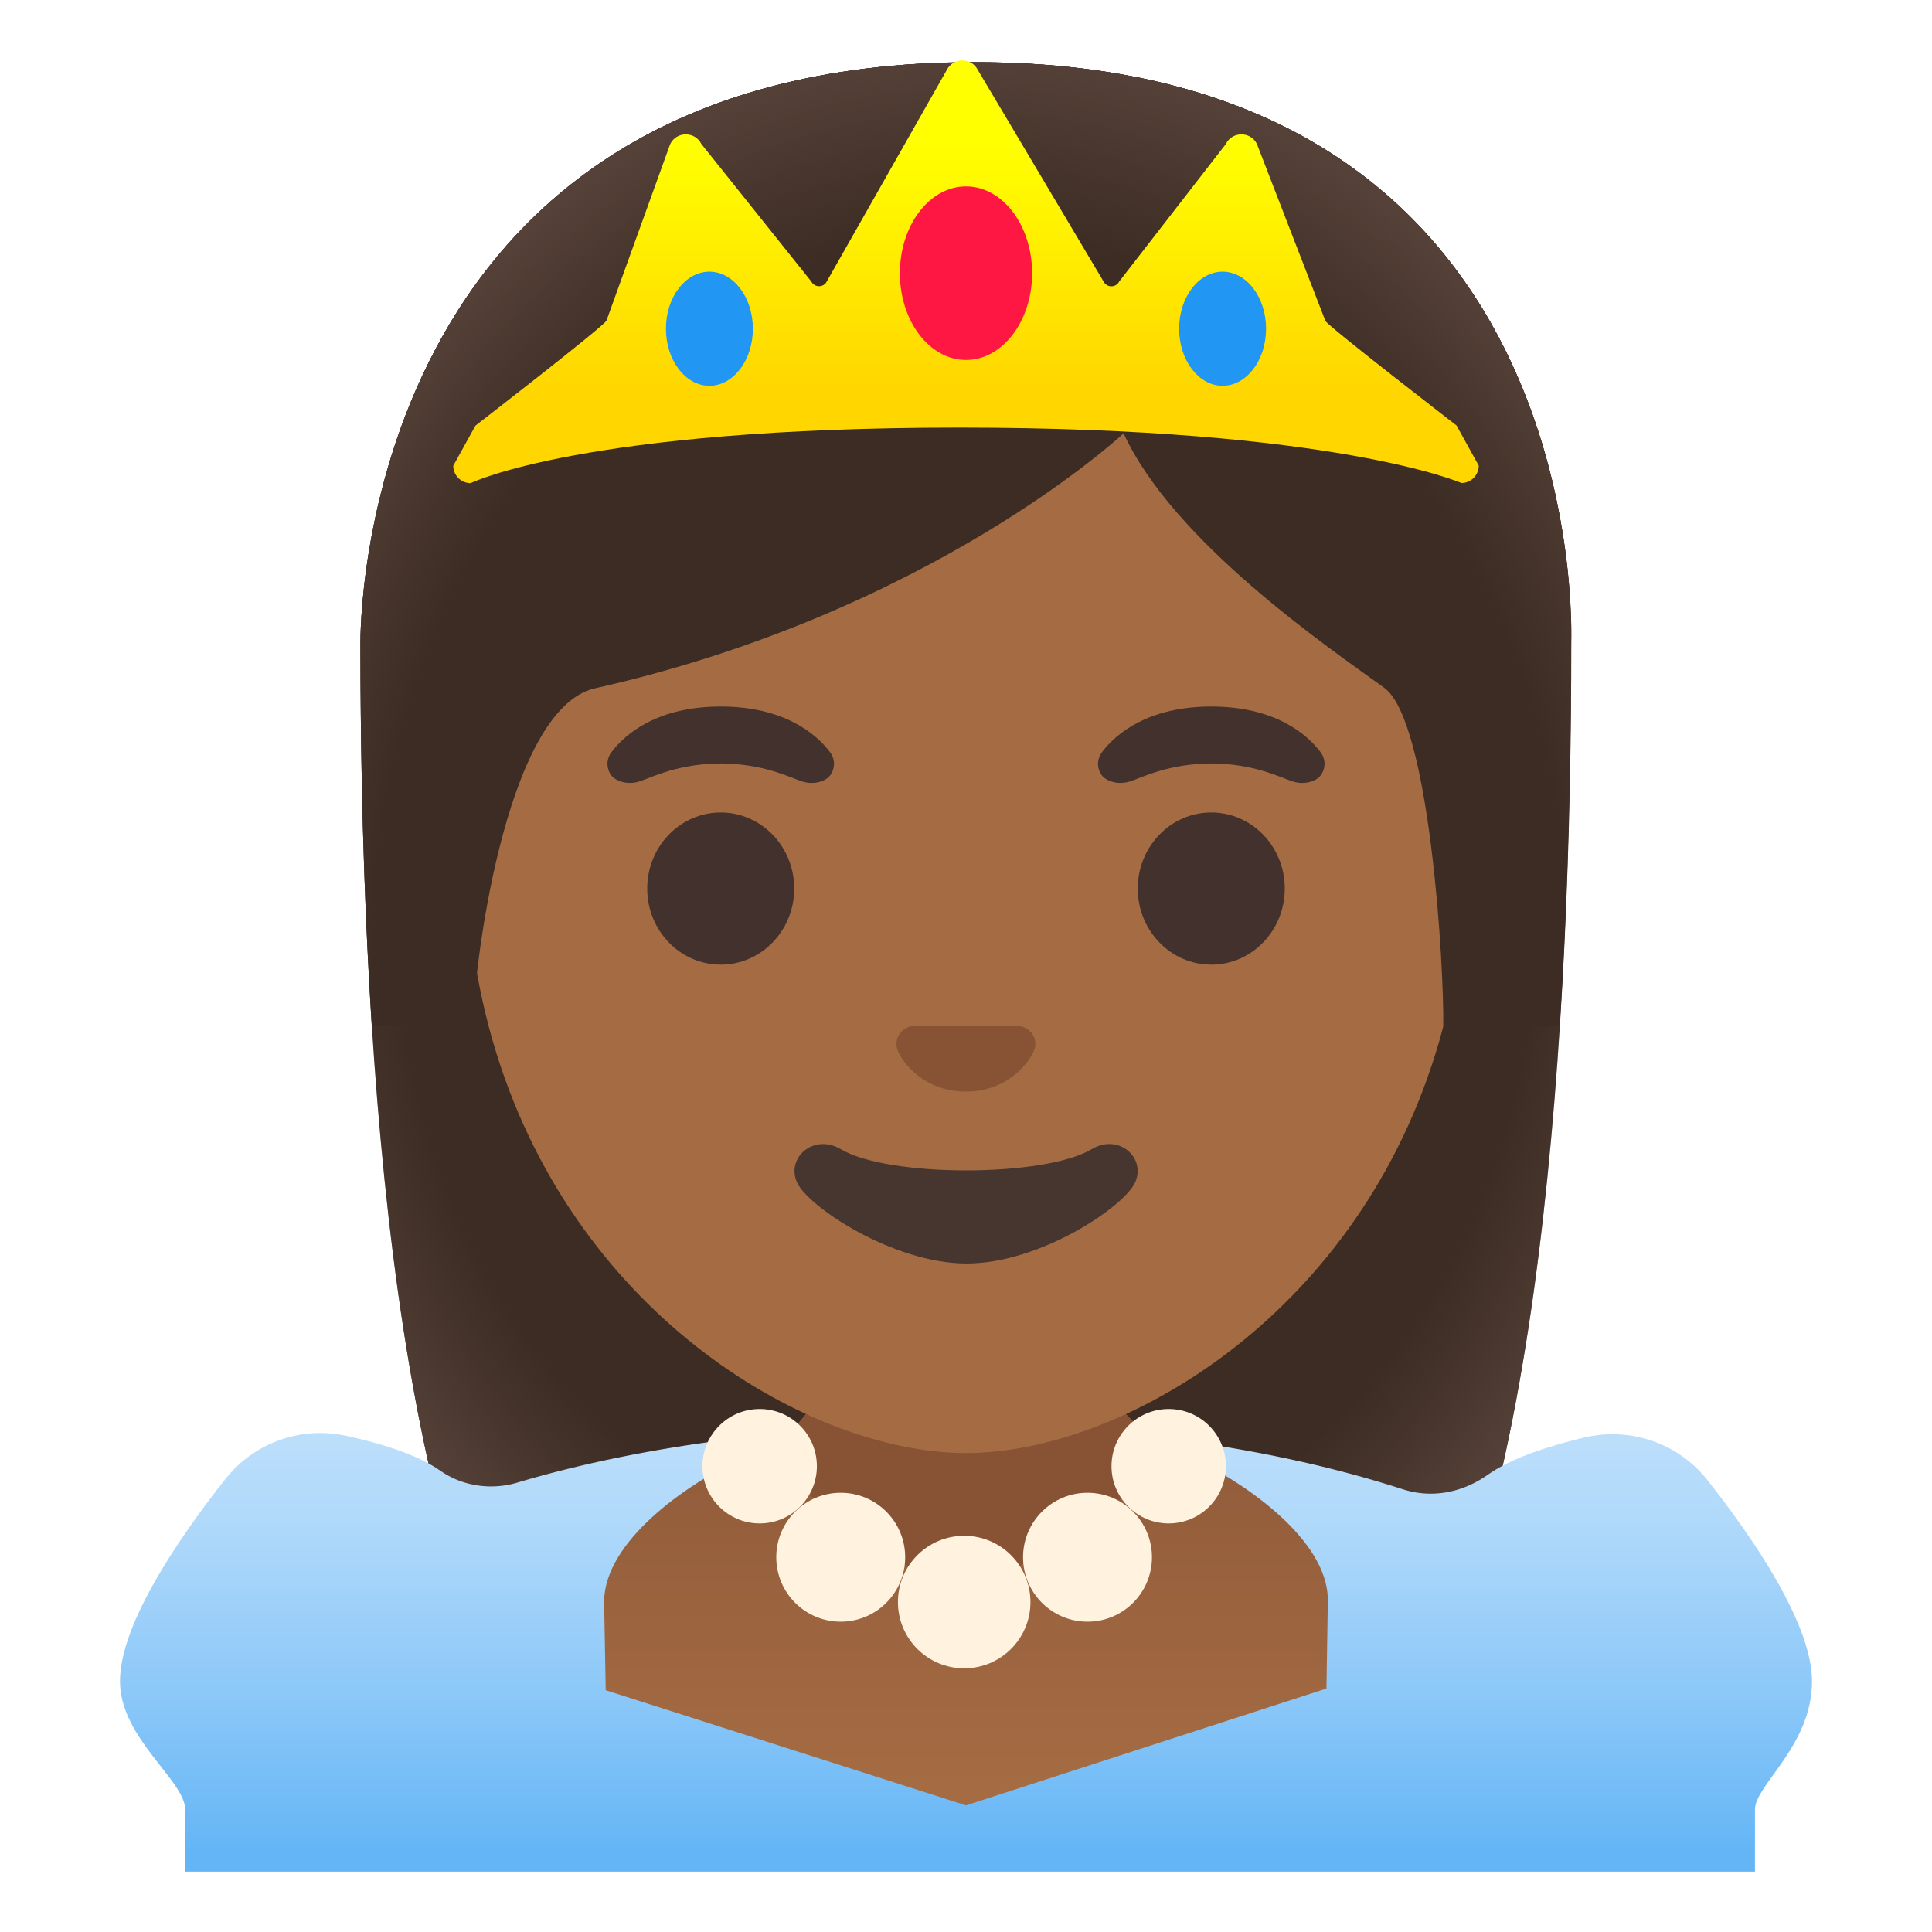
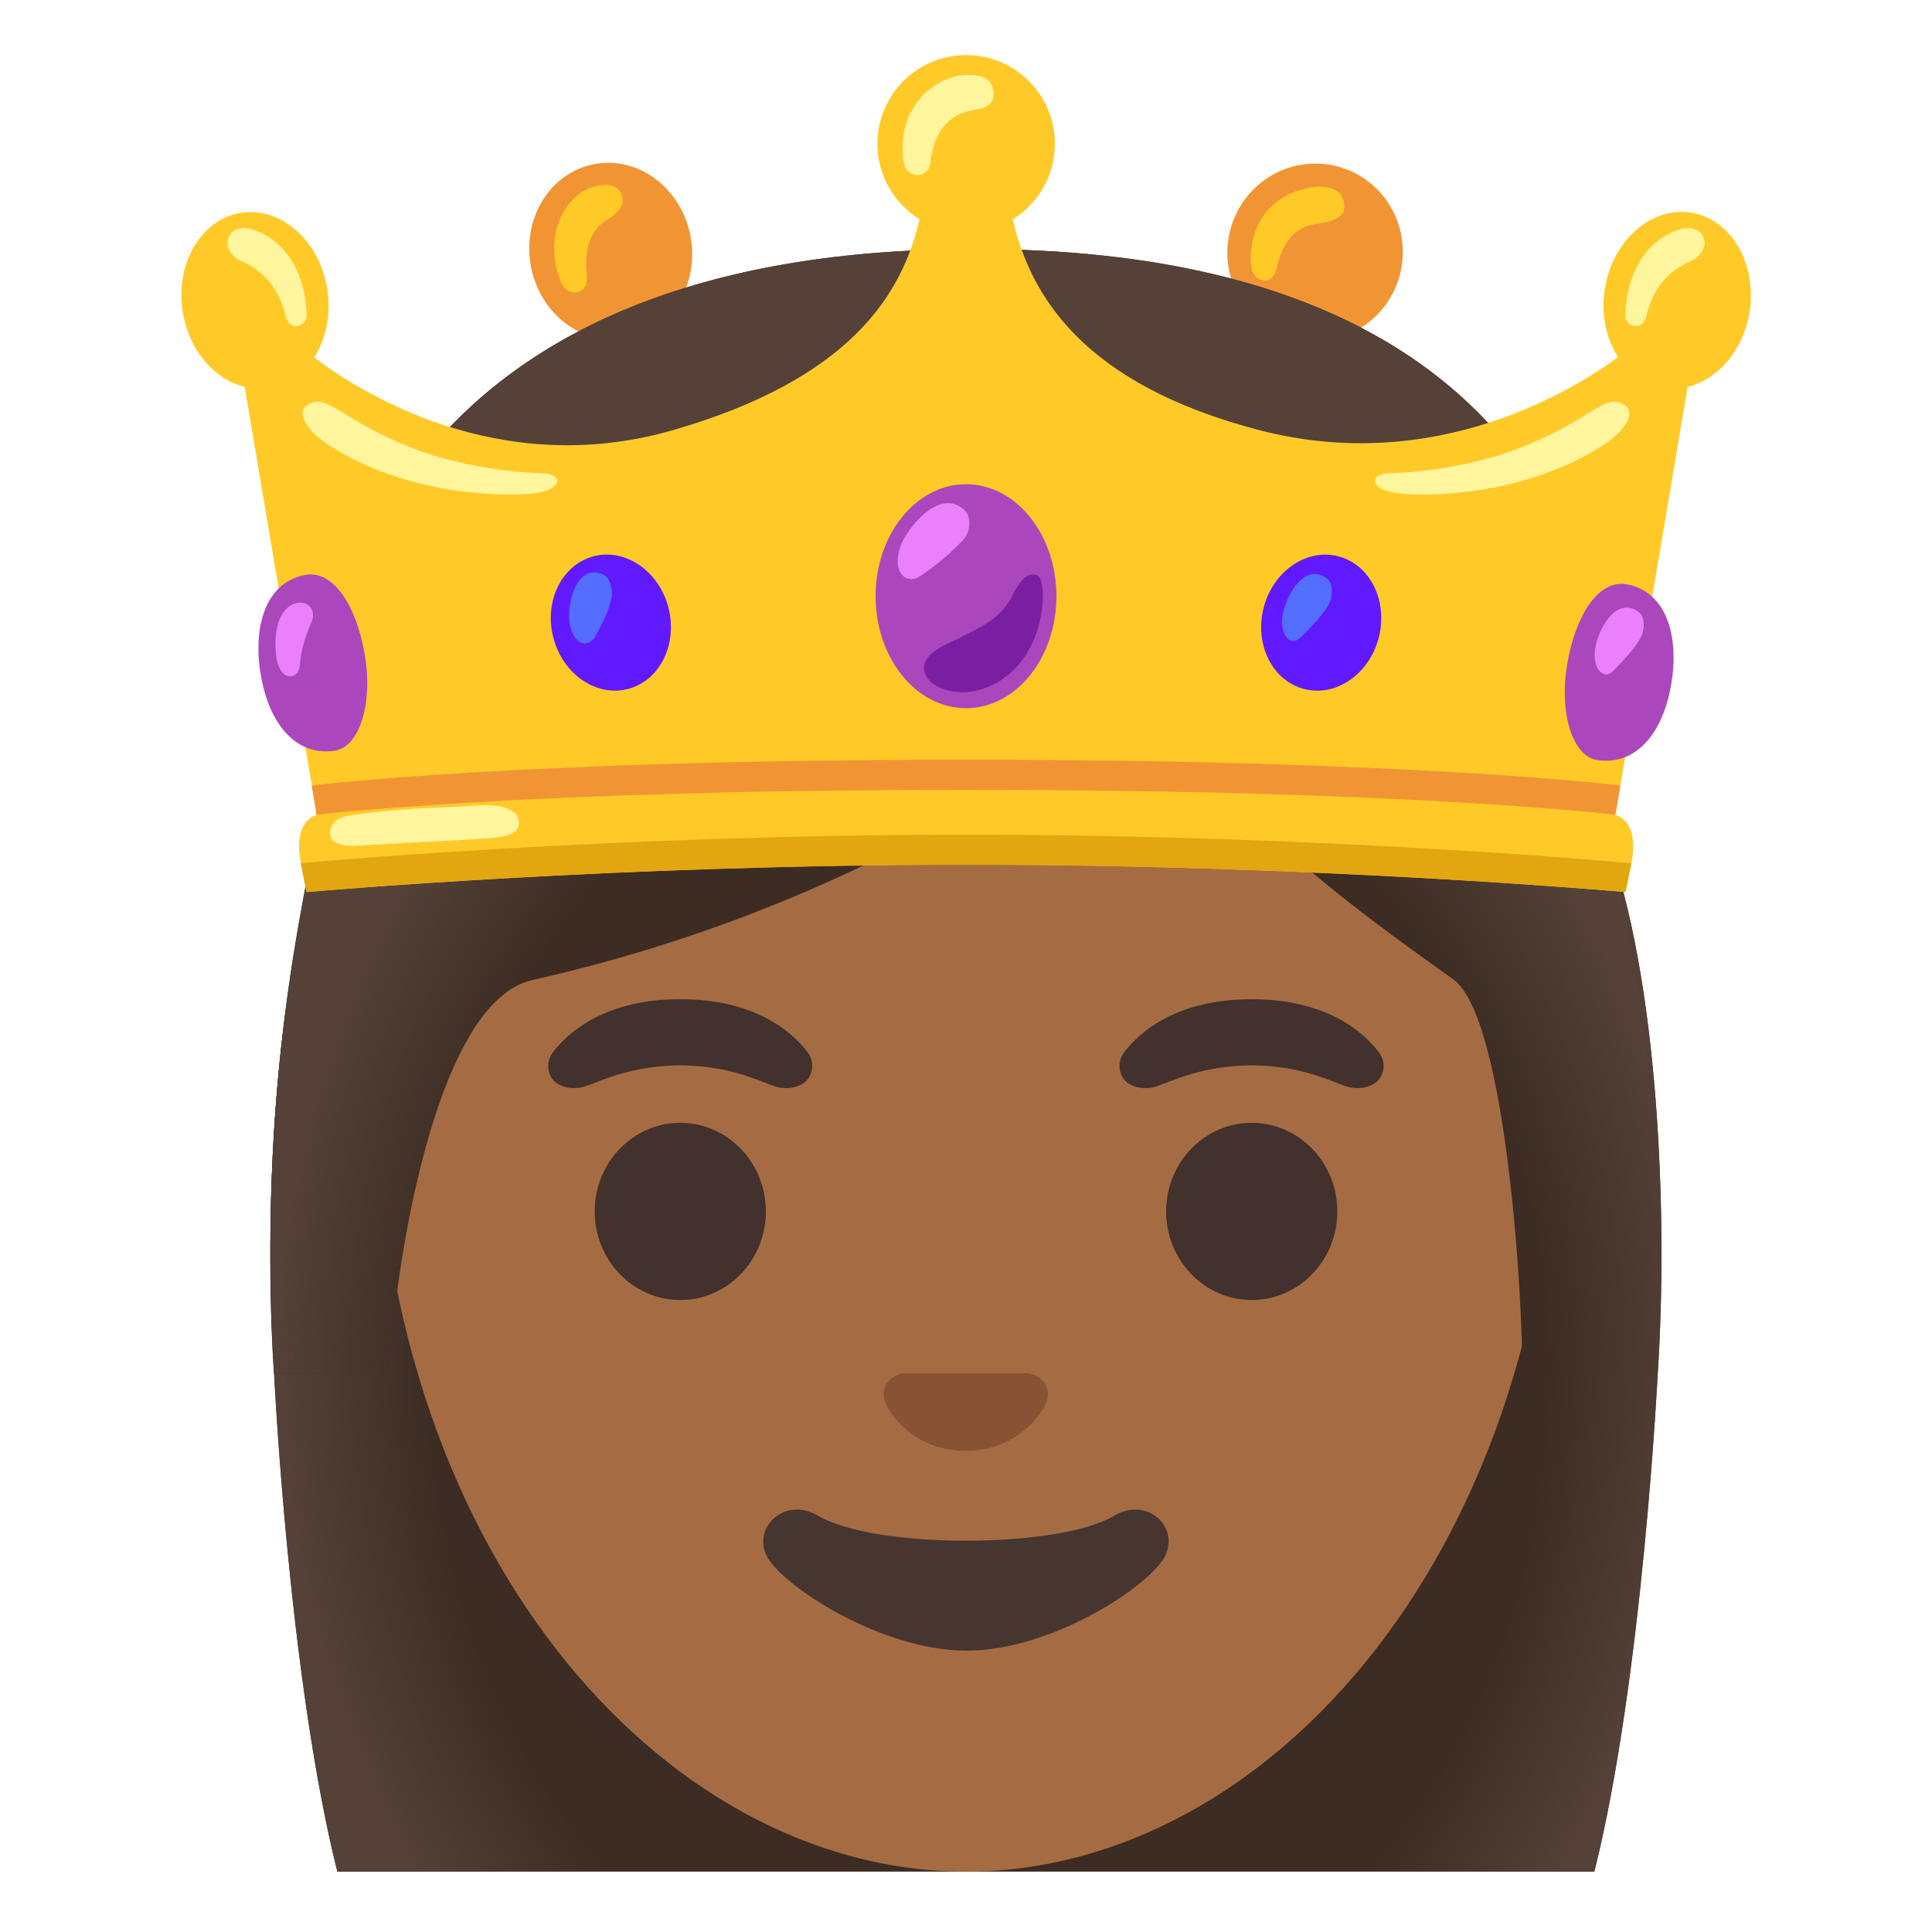
<svg xmlns="http://www.w3.org/2000/svg" version="1.1" id="Layer_1" x="0px" y="0px" viewBox="0 0 128 128" style="enable-background:new 0 0 128 128;" xml:space="preserve">
-   <g id="hairGroup_1_">
-     <path id="hair_10_" style="fill:#3C2C23;" d="M64.56,4.12c-41.01,0-40.68,37.92-40.68,38.52c0,24.56,1.88,59.25,11.71,72.9   c3.9,5.41,11.43,5.71,11.43,5.71l16.97-0.03l16.97,0.03c0,0,7.53-0.3,11.43-5.71c9.83-13.65,11.71-48.34,11.71-72.9   C104.1,42.04,105.57,4.12,64.56,4.12z" />
-     <radialGradient id="hairHighlights_2_" cx="63.993" cy="68.31" r="47.532" gradientTransform="matrix(1 0 0 -1.1901 0 140.9836)" gradientUnits="userSpaceOnUse">
-       <stop offset="0.794" style="stop-color:#554138;stop-opacity:0" />
-       <stop offset="1" style="stop-color:#554138" />
-     </radialGradient>
-     <path id="hairHighlights_1_" style="fill:url(#hairHighlights_2_);" d="M64.56,4.12c-41.01,0-40.68,37.92-40.68,38.52   c0,24.56,1.88,59.25,11.71,72.9c3.9,5.41,11.43,5.71,11.43,5.71l16.97-0.03l16.97,0.03c0,0,7.53-0.3,11.43-5.71   c9.83-13.65,11.71-48.34,11.71-72.9C104.1,42.04,105.57,4.12,64.56,4.12z" />
+   <g id="crown_back">
+     <g>
+       <ellipse transform="matrix(0.9832 -0.1827 0.1827 0.9832 -2.3602 7.6724)" style="fill:#F19534;" cx="40.46" cy="16.65" rx="5.38" ry="5.88" />
+       <ellipse transform="matrix(0.1827 -0.9832 0.9832 0.1827 54.7701 99.3273)" style="fill:#F19534;" cx="87.13" cy="16.72" rx="5.88" ry="5.81" />
+       <g>
+         <path style="fill:#FFCA28;" d="M38.87,18.15c-0.29-2.98,1.34-3.56,1.66-3.79c0.84-0.61,0.89-1.28,0.46-1.77     c-0.52-0.6-1.6-0.26-1.95-0.12c-1.56,0.64-3.04,2.99-1.94,6.06c0.1,0.28,0.5,1.06,1.27,0.78C38.96,19.09,38.89,18.42,38.87,18.15     z" />
+       </g>
+       <g>
+         <path style="fill:#FFCA28;" d="M84.62,17.61c0.66-2.74,2.39-2.73,2.96-2.84c1.24-0.23,1.56-0.64,1.47-1.29     c-0.16-1.19-1.54-1.21-2.41-1.03c-1.31,0.28-3.68,1.29-3.78,4.65c-0.01,0.28,0,1.38,0.84,1.47     C84.45,18.65,84.58,17.79,84.62,17.61z" />
+       </g>
+     </g>
+     <path style="fill:#F19534;" d="M36.41,32.2l2.69,7.3h48.9l3.6-6.93c-4.08-4.14-3.56-11.85-3.56-11.85l-3.46-1.39   c0,0-4.63,10.5-21.67,10.5s-19.82-10.5-19.82-10.5l-3.88,1.39C39.2,20.72,40.84,27.89,36.41,32.2z" />
  </g>
-   <g id="dress">
-     <linearGradient id="SVGID_1_" gradientUnits="userSpaceOnUse" x1="64" y1="32.322" x2="64" y2="5.261" gradientTransform="matrix(1 0 0 -1 0 128)">
-       <stop offset="0" style="stop-color:#BBDEFB" />
-       <stop offset="0.214" style="stop-color:#AED8FA" />
-       <stop offset="0.61" style="stop-color:#8CC8F8" />
-       <stop offset="1" style="stop-color:#64B5F6" />
-     </linearGradient>
-     <path style="fill:url(#SVGID_1_);" d="M113.13,98.07c-1.54-1.96-3.87-3.05-6.3-3.05c-0.62,0-1.24,0.07-1.86,0.22   c-2.28,0.54-4.82,1.34-6.42,2.48c-1.12,0.79-2.43,1.24-3.76,1.24c-0.61,0-1.21-0.09-1.81-0.28c-8.69-2.82-19.1-4.23-29.55-4.23   H63.4h-0.02H63.3c-10.2,0.01-20.42,1.21-29.04,3.78c-0.57,0.17-1.15,0.25-1.73,0.25c-1.19,0-2.38-0.35-3.37-1.05   c-1.55-1.09-4.03-1.83-6.25-2.31c-0.56-0.12-1.13-0.18-1.69-0.18c-2.42,0-4.75,1.1-6.29,3.05c-2.95,3.74-6.98,9.54-6.98,13.4   c0,3.77,4.32,6.57,4.32,8.5V124h1.5h1.49h98h1.5h1.51v-4.11c0-1.64,3.78-4.22,3.78-8.5C120.05,107.56,116.08,101.81,113.13,98.07z" />
+   <g id="face_58_">
+     <g id="hairGroup_100_">
+       <path id="hair_3_" style="fill:#3C2C23;" d="M106.37,55.32c0,0-9.25-33.72-41.8-33.72h-1.15c-32.55,0-41.8,33.72-41.8,33.72    c-3.55,9.47-4.13,25.32-3.48,35.52c0.01,0.06,0.02,0.12,0.03,0.18c0,0,0.95,20.1,4.18,32.98h83.28c3.22-12.88,4.2-33.1,4.21-33.16    C110.5,80.63,109.92,64.79,106.37,55.32z" />
+       <radialGradient id="hairHighlights_1_" cx="65.447" cy="91.113" r="48.477" gradientTransform="matrix(1 0 0 1.2135 0 -19.4527)" gradientUnits="userSpaceOnUse">
+         <stop offset="0.757" style="stop-color:#554138;stop-opacity:0" />
+         <stop offset="0.968" style="stop-color:#554138" />
+       </radialGradient>
+       <path id="hairHighlights" style="fill:url(#hairHighlights_1_);" d="M106.37,55.32c0,0-9.25-33.72-41.8-33.72h-1.15    c-32.55,0-41.8,33.72-41.8,33.72c-3.55,9.47-4.13,25.32-3.48,35.52c0.01,0.06,0.98,20.28,4.21,33.16h83.28    c3.22-12.88,4.21-33.16,4.21-33.16C110.5,80.63,109.92,64.79,106.37,55.32z" />
+     </g>
+     <path id="head" style="fill:#A56C43;" d="M64,124L64,124L64,124c20.31,0,39.12-21.72,39.12-52.97c0-31.09-19.38-46.45-39.12-46.45   S24.89,39.94,24.89,71.03C24.88,102.28,43.69,124,64,124z" />
+     <path id="nose_61_" style="fill:#875334;" d="M68.5,91.08c-0.12-0.05-0.25-0.08-0.38-0.1h-8.26c-0.13,0.02-0.25,0.05-0.38,0.1   c-0.75,0.3-1.16,1.08-0.81,1.9c0.35,0.83,2,3.14,5.31,3.14c3.31,0,4.95-2.32,5.31-3.14C69.66,92.15,69.25,91.38,68.5,91.08z" />
+     <path id="mouth_61_" style="fill:#473530;" d="M73.82,100.42c-3.72,2.21-15.9,2.21-19.62,0c-2.13-1.27-4.32,0.67-3.43,2.61   c0.87,1.91,7.52,6.33,13.27,6.33s12.31-4.42,13.18-6.33C78.11,101.09,75.96,99.15,73.82,100.42z" />
+     <g id="eyes_62_">
+       <ellipse style="fill:#42312C;" cx="45.07" cy="80.26" rx="5.67" ry="5.87" />
+       <ellipse style="fill:#42312C;" cx="82.93" cy="80.26" rx="5.67" ry="5.87" />
+     </g>
+     <g id="eyebrows_63_">
+       <path style="fill:#42312C;" d="M53.5,69.71c-1.08-1.43-3.58-3.51-8.43-3.51s-7.35,2.08-8.43,3.51c-0.48,0.63-0.36,1.36-0.03,1.8    c0.31,0.41,1.21,0.79,2.21,0.45c1-0.34,2.96-1.35,6.24-1.38c3.28,0.02,5.23,1.04,6.24,1.38c1,0.34,1.91-0.04,2.21-0.45    C53.85,71.07,53.97,70.34,53.5,69.71z" />
+       <path style="fill:#42312C;" d="M91.35,69.71c-1.08-1.43-3.58-3.51-8.43-3.51s-7.35,2.08-8.43,3.51c-0.48,0.63-0.36,1.36-0.03,1.8    c0.31,0.41,1.21,0.79,2.21,0.45c1-0.34,2.96-1.35,6.24-1.38c3.28,0.02,5.23,1.04,6.24,1.38c1,0.34,1.91-0.04,2.21-0.45    C91.71,71.07,91.83,70.34,91.35,69.71z" />
+     </g>
+     <g id="hairGroup_99_">
+       <path id="hair" style="fill:#3C2C23;" d="M64.6,16.5c-39.17,0-43.65,25.09-43.89,34.99c-0.03,1.05,0.24,1.82,0.27,2.48    c0.04,0.88-0.13,1.47-0.13,1.47c-0.55,3.69-3.88,16.43-2.67,35.57L25.84,91c-0.06-3.4,2.32-24.47,9.43-26.07    c26.1-5.86,40.86-19.71,40.86-19.71c3.84,8.39,15.85,16.56,20.16,19.67c3.54,2.55,4.63,21.65,4.56,26.12h8.97    c0.01-0.06,1.04-21.2-3.44-35.7C106.4,55.32,113.41,16.5,64.6,16.5z" />
+       <radialGradient id="hairHighlights_2_" cx="65.312" cy="43.611" r="48.158" gradientTransform="matrix(1 0 0 -1.2135 0 143.9416)" gradientUnits="userSpaceOnUse">
+         <stop offset="0.767" style="stop-color:#554138;stop-opacity:0" />
+         <stop offset="0.981" style="stop-color:#554138" />
+       </radialGradient>
+       <path id="hairHighlights_93_" style="fill:url(#hairHighlights_2_);" d="M64.6,16.5c-39.17,0-43.65,25.09-43.89,34.99    c-0.03,1.05,0.24,1.82,0.27,2.48c0.04,0.88-0.13,1.47-0.13,1.47c-0.55,3.69-3.88,16.43-2.67,35.57L25.84,91    c-0.06-3.4,2.32-24.47,9.43-26.07c26.1-5.86,40.86-19.71,40.86-19.71c3.84,8.39,15.85,16.56,20.16,19.67    c3.54,2.55,4.63,21.65,4.56,26.12h8.97c0.01-0.06,1.04-21.2-3.44-35.7C106.4,55.32,113.41,16.5,64.6,16.5z" />
+     </g>
  </g>
-   <linearGradient id="chest_1_" gradientUnits="userSpaceOnUse" x1="64" y1="38.04" x2="64" y2="9.673" gradientTransform="matrix(1 0 0 -1 0 128)">
-     <stop offset="0" style="stop-color:#8D5738" />
-     <stop offset="1" style="stop-color:#A56C43" />
-   </linearGradient>
-   <path id="chest" style="fill:url(#chest_1_);" d="M87.97,106.27l-0.09,5.6L64,119.61l-23.87-7.63l-0.1-5.59  c-0.22-3.95,4.92-7.67,8.46-9.46l1.72-0.87l2.13-1.08l1.7-2.09c0.52-1.67,2.07-2.81,3.82-2.81h12.28c1.75,0,3.3,1.13,3.81,2.81  l1.5,1.84L77.9,96l1.67,0.86C83.07,98.66,88.18,102.34,87.97,106.27z" />
-   <path id="tone" style="fill:#875334;" d="M71.85,101.04c-2.78,1.22-5.89,4.47-8.27,4.47c-2.4,0-4.68-3.26-7.48-4.5  c-1.94-0.86-4.74-4.75-4.74-4.75l2.04-2.59c0.52-2.08,2.71-3.6,4.46-3.6h12.28c1.75,0,3.99,1.56,4.5,3.66l2.53,2.53  C77.17,96.27,73.84,100.17,71.85,101.04z" />
-   <path id="head" style="fill:#A56C43;" d="M64,16.04c-17.2,0-33.13,12.79-33.13,39.91c0,21.79,13.49,34.67,25.23,38.83  c2.8,0.99,5.5,1.49,7.9,1.49c2.38,0,5.07-0.49,7.85-1.47c11.76-4.14,25.28-17.03,25.28-38.84C97.13,28.83,81.2,16.04,64,16.04z" />
-   <path id="nose" style="fill:#875334;" d="M67.81,68.05c-0.1-0.04-0.21-0.07-0.32-0.08H60.5c-0.11,0.01-0.21,0.04-0.32,0.08  c-0.63,0.26-0.98,0.91-0.68,1.61s1.69,2.66,4.49,2.66c2.8,0,4.19-1.96,4.49-2.66C68.79,68.97,68.45,68.31,67.81,68.05z" />
-   <g id="eyes">
-     <ellipse style="fill:#42312C;" cx="47.75" cy="58.87" rx="4.87" ry="5.04" />
-     <ellipse style="fill:#42312C;" cx="80.25" cy="58.87" rx="4.87" ry="5.04" />
-   </g>
-   <g id="hairGroup">
-     <path id="hair_5_" style="fill:#3C2C23;" d="M64.56,4.12c-41.01,0-40.68,37.92-40.68,38.52c0,7.76,0.19,16.53,0.75,25.32l6.72-0.02   c-0.06-2.92,1.99-20.97,8.08-22.34c22.36-5.03,35.01-16.89,35.01-16.89c3.29,7.18,13.58,14.19,17.27,16.86   c3.03,2.19,3.97,18.55,3.91,22.38h7.7c0-0.05,0.02-0.1,0.02-0.16c0.56-8.75,0.74-17.46,0.74-25.17   C104.1,42.04,105.57,4.12,64.56,4.12z" />
-     <radialGradient id="hairHighlights_3_" cx="64.327" cy="64.285" r="49.788" gradientTransform="matrix(1 0 0 -1.2135 0 141.7281)" gradientUnits="userSpaceOnUse">
-       <stop offset="0.794" style="stop-color:#554138;stop-opacity:0" />
-       <stop offset="1" style="stop-color:#554138" />
-     </radialGradient>
-     <path id="hairHighlights" style="fill:url(#hairHighlights_3_);" d="M64.56,4.12c-41.01,0-40.68,37.92-40.68,38.52   c0,7.76,0.19,16.53,0.75,25.32l6.72-0.02c-0.06-2.92,1.99-20.97,8.08-22.34c22.36-5.03,35.01-16.89,35.01-16.89   c3.29,7.18,13.58,14.19,17.27,16.86c3.03,2.19,3.97,18.55,3.91,22.38h7.7c0-0.05,0.02-0.1,0.02-0.16   c0.56-8.75,0.74-17.46,0.74-25.17C104.1,42.04,105.57,4.12,64.56,4.12z" />
-   </g>
-   <g id="eyebrows">
-     <path style="fill:#42312C;" d="M54.98,49.82c-0.93-1.23-3.07-3.01-7.23-3.01s-6.31,1.79-7.23,3.01c-0.41,0.54-0.31,1.17-0.02,1.55   c0.26,0.35,1.04,0.68,1.9,0.39s2.54-1.16,5.35-1.18c2.81,0.02,4.49,0.89,5.35,1.18s1.64-0.03,1.9-0.39   C55.29,50.99,55.39,50.36,54.98,49.82z" />
-     <path style="fill:#42312C;" d="M87.48,49.82c-0.93-1.23-3.07-3.01-7.23-3.01s-6.31,1.79-7.23,3.01c-0.41,0.54-0.31,1.17-0.02,1.55   c0.26,0.35,1.04,0.68,1.9,0.39s2.54-1.16,5.35-1.18c2.81,0.02,4.49,0.89,5.35,1.18s1.64-0.03,1.9-0.39   C87.79,50.99,87.89,50.36,87.48,49.82z" />
-   </g>
-   <path id="mouth" style="fill:#473530;" d="M72.32,76.14c-3.15,1.87-13.46,1.87-16.61,0c-1.81-1.07-3.65,0.57-2.9,2.21  c0.74,1.61,6.37,5.36,11.23,5.36s10.42-3.75,11.16-5.36C75.95,76.71,74.12,75.06,72.32,76.14z" />
-   <g id="crown">
-     <linearGradient id="SVGID_2_" gradientUnits="userSpaceOnUse" x1="64" y1="5.929" x2="64" y2="30.055" gradientTransform="matrix(1 0 0 1 0 0.6771)">
-       <stop offset="0.122" style="stop-color:#FFFF00" />
-       <stop offset="0.801" style="stop-color:#FFD600" />
-     </linearGradient>
-     <path style="fill:url(#SVGID_2_);" d="M87.81,21.26L83.27,9.53c-0.43-0.85-1.65-0.83-2.06,0.02l-7.06,9.1   c-0.21,0.42-0.81,0.43-1.03,0.01L64.78,4.63c-0.43-0.85-1.65-0.83-2.06,0.02l-7.94,13.99c-0.21,0.43-0.81,0.43-1.03,0.01   l-7.29-9.12c-0.43-0.85-1.65-0.83-2.06,0.02l-4.22,11.69c-0.19,0.4-8.68,6.96-8.68,6.96l-1.47,2.66c0,0.64,0.52,1.15,1.15,1.15   c0,0,7.47-3.68,32.37-3.68S96.82,32,96.82,32c0.64,0,1.15-0.52,1.15-1.15l-1.47-2.66C96.5,28.19,88.01,21.64,87.81,21.26z" />
-     <ellipse style="fill:#FF1744;" cx="64" cy="18.1" rx="4.38" ry="5.75" />
-     <ellipse style="fill:#2196F3;" cx="47" cy="21.78" rx="2.88" ry="3.78" />
-     <ellipse style="fill:#2196F3;" cx="81" cy="21.78" rx="2.88" ry="3.78" />
-   </g>
-   <g id="pearls">
-     <circle style="fill:#FFF3E0;" cx="63.88" cy="106.14" r="4.39" />
-     <g>
-       <circle style="fill:#FFF3E0;" cx="50.33" cy="97.14" r="3.79" />
-     </g>
-     <circle style="fill:#FFF3E0;" cx="55.7" cy="103.17" r="4.27" />
-     <circle style="fill:#FFF3E0;" cx="77.43" cy="97.14" r="3.79" />
-     <circle style="fill:#FFF3E0;" cx="72.05" cy="103.17" r="4.27" />
+   <g id="crown_front">
+     <path style="fill:#FFCA28;" d="M112.16,14.11c-2.63-0.5-5.23,1.68-5.81,4.88c-0.32,1.74,0.04,3.41,0.85,4.67   c-2.89,2.13-12.09,7.87-23.76,4.84c-11.67-3.04-15.18-8.9-16.34-13.97c1.67-1.04,2.79-2.89,2.79-5c0-3.25-2.63-5.88-5.88-5.88   s-5.88,2.63-5.88,5.88c0,2.11,1.12,3.96,2.79,5c-1.15,4.99-4.59,10.58-16.34,13.97c-11.61,3.35-20.87-2.62-23.77-4.82   c0.81-1.25,1.17-2.94,0.85-4.68c-0.58-3.2-3.18-5.38-5.81-4.88c-2.63,0.5-4.3,3.5-3.72,6.69c0.45,2.48,2.12,4.35,4.08,4.82   l4.78,28.35c-0.36,0.11-1.55,0.65-1.06,3.21l0.39,1.91c1.2-0.1,21.05-1.82,43.69-1.82s42.48,1.72,43.69,1.82l0.39-1.91   c0.48-2.56-0.7-3.1-1.06-3.21l4.78-28.35c1.96-0.48,3.63-2.34,4.08-4.82C116.46,17.61,114.79,14.61,112.16,14.11z" />
+     <ellipse style="fill:#AB47BC;" cx="64" cy="39.5" rx="5.99" ry="7.42" />
+     <path style="fill:#EA80FC;" d="M64,33.91c0.24,0.27,0.42,1.18-0.21,1.88c-1.07,1.17-2.49,2.18-2.93,2.44   c-0.44,0.27-0.85,0.07-0.99-0.04c-0.65-0.54-0.4-1.75,0.02-2.49C60.79,34.08,62.69,32.43,64,33.91z" />
+     <path style="fill:#7B1FA2;" d="M63.56,42.27c-0.67,0.34-3.04,1.16-2.16,2.59c0.46,0.75,2.28,1.58,4.49,0.45   c3.48-1.78,3.54-6.8,2.87-7.17c-0.69-0.38-1.28,0.49-1.71,1.36C66.29,40.98,65.02,41.53,63.56,42.27z" />
+     <path style="fill:#AB47BC;" d="M103.82,44.07c0.53-3.22,2.04-5.7,3.95-5.36c2.59,0.46,3.5,3.36,2.96,6.58   c-0.53,3.22-2.28,5.44-4.89,5.07C104.2,50.13,103.29,47.29,103.82,44.07z" />
+     <path style="fill:#EA80FC;" d="M108.5,40.49c0.24,0.16,0.5,0.49,0.36,1.32c-0.14,0.83-1.69,2.33-1.97,2.63   c-0.28,0.3-0.53,0.27-0.65,0.21c-0.61-0.27-0.68-1.26-0.51-1.92C106.07,41.3,107.18,39.63,108.5,40.49z" />
+     <path style="fill:#AB47BC;" d="M24.18,43.45c-0.53-3.22-2.04-5.7-3.95-5.36c-2.59,0.46-3.5,3.36-2.96,6.58   c0.53,3.22,2.28,5.44,4.89,5.07C23.8,49.51,24.71,46.67,24.18,43.45z" />
+     <path style="fill:#EA80FC;" d="M19.3,40.09c0.92-0.5,1.74,0.21,1.33,1.14c-0.62,1.42-0.7,2.22-0.76,2.77   c-0.05,0.56-0.23,0.74-0.55,0.8c-0.53,0.09-0.89-0.5-1-1.18C18.1,42.16,18.36,40.6,19.3,40.09z" />
+     <ellipse transform="matrix(0.9693 -0.246 0.246 0.9693 -8.9035 11.2214)" style="fill:#6119FF;" cx="40.47" cy="41.25" rx="3.94" ry="4.54" />
+     <path style="fill:#536DFE;" d="M39.87,38.02c0.27,0.1,0.6,0.36,0.67,1.21c0.07,0.85-0.92,2.62-1.12,2.97   c-0.2,0.36-0.62,0.45-0.75,0.43C38,42.5,37.7,41.55,37.7,40.86C37.7,39.38,38.38,37.48,39.87,38.02z" />
+     <ellipse transform="matrix(0.246 -0.9693 0.9693 0.246 26.0182 115.9478)" style="fill:#6119FF;" cx="87.53" cy="41.25" rx="4.54" ry="3.94" />
+     <path style="fill:#536DFE;" d="M87.85,38.28c0.24,0.16,0.49,0.51,0.34,1.34c-0.15,0.84-1.73,2.32-2.02,2.61s-0.53,0.26-0.66,0.2   c-0.61-0.29-0.66-1.29-0.48-1.95C85.41,39.05,86.55,37.38,87.85,38.28z" />
+     <path style="fill:#FFF59D;" d="M61.64,10.76c0.36-3.3,2.65-3.42,3.07-3.5c1.04-0.21,1.26-0.7,1.04-1.5   c-0.23-0.86-1.41-0.8-1.79-0.79c-1.76,0.06-4.6,1.87-4.1,5.71C60.02,11.91,61.52,11.87,61.64,10.76z" />
+     <path style="fill:#FFF59D;" d="M23.14,54.03c3.62-0.54,6.35-0.51,8.52-0.67c1.78-0.13,2.58,0.41,2.69,0.9   c0.19,0.92-0.62,1.17-1.89,1.27c-2.79,0.2-5.73,0.3-8.74,0.5c-1.14,0.08-1.86-0.21-1.85-0.84C21.87,54.7,22.2,54.17,23.14,54.03z" />
+     <path style="fill:#FFF59D;" d="M18.92,20.93c-0.7-3.01-2.9-3.54-3.24-3.8c-0.49-0.37-0.78-0.89-0.5-1.48   c0.28-0.59,1.02-0.58,1.38-0.49c1.9,0.5,3.64,2.34,3.76,5.74C20.34,21.62,19.17,22.01,18.92,20.93z" />
+     <path style="fill:#FFF59D;" d="M21.64,29.4c-0.8-0.52-2.32-1.97-1.19-2.62c1.31-0.75,2.17,1.14,7.2,3.03   c2.07,0.78,5.34,1.47,8.22,1.54c1.46,0.04,1.4,0.99-0.21,1.29C34.25,32.91,27.23,33.08,21.64,29.4z" />
+     <path style="fill:#FFF59D;" d="M109.08,20.93c0.7-3.01,2.9-3.54,3.24-3.8c0.49-0.37,0.78-0.89,0.5-1.48   c-0.28-0.59-1.02-0.58-1.38-0.49c-1.9,0.5-3.64,2.34-3.76,5.74C107.66,21.62,108.83,22.01,109.08,20.93z" />
+     <path style="fill:#FFF59D;" d="M106.36,29.4c0.8-0.52,2.32-1.97,1.19-2.62c-1.31-0.75-2.17,1.14-7.2,3.03   c-2.07,0.78-5.34,1.47-8.22,1.54c-1.46,0.04-1.4,0.99,0.21,1.29C93.75,32.91,100.77,33.08,106.36,29.4z" />
+     <path style="fill:#E2A610;" d="M64,55.3c-23.82,0-43.87,1.87-44.08,1.89l0.39,1.91c0.2-0.02,19.96-1.8,43.69-1.8   s43.48,1.78,43.69,1.8l0.39-1.91C107.87,57.17,87.82,55.3,64,55.3z" />
+     <path style="fill:#F19534;" d="M64,50.33c-29.48,0-43.21,1.69-43.35,1.71l0.33,1.94c0.14-0.02,13.68-1.65,43.02-1.65   s42.88,1.63,43.02,1.65l0.33-1.94C107.21,52.02,93.48,50.33,64,50.33z" />
  </g>
</svg>
